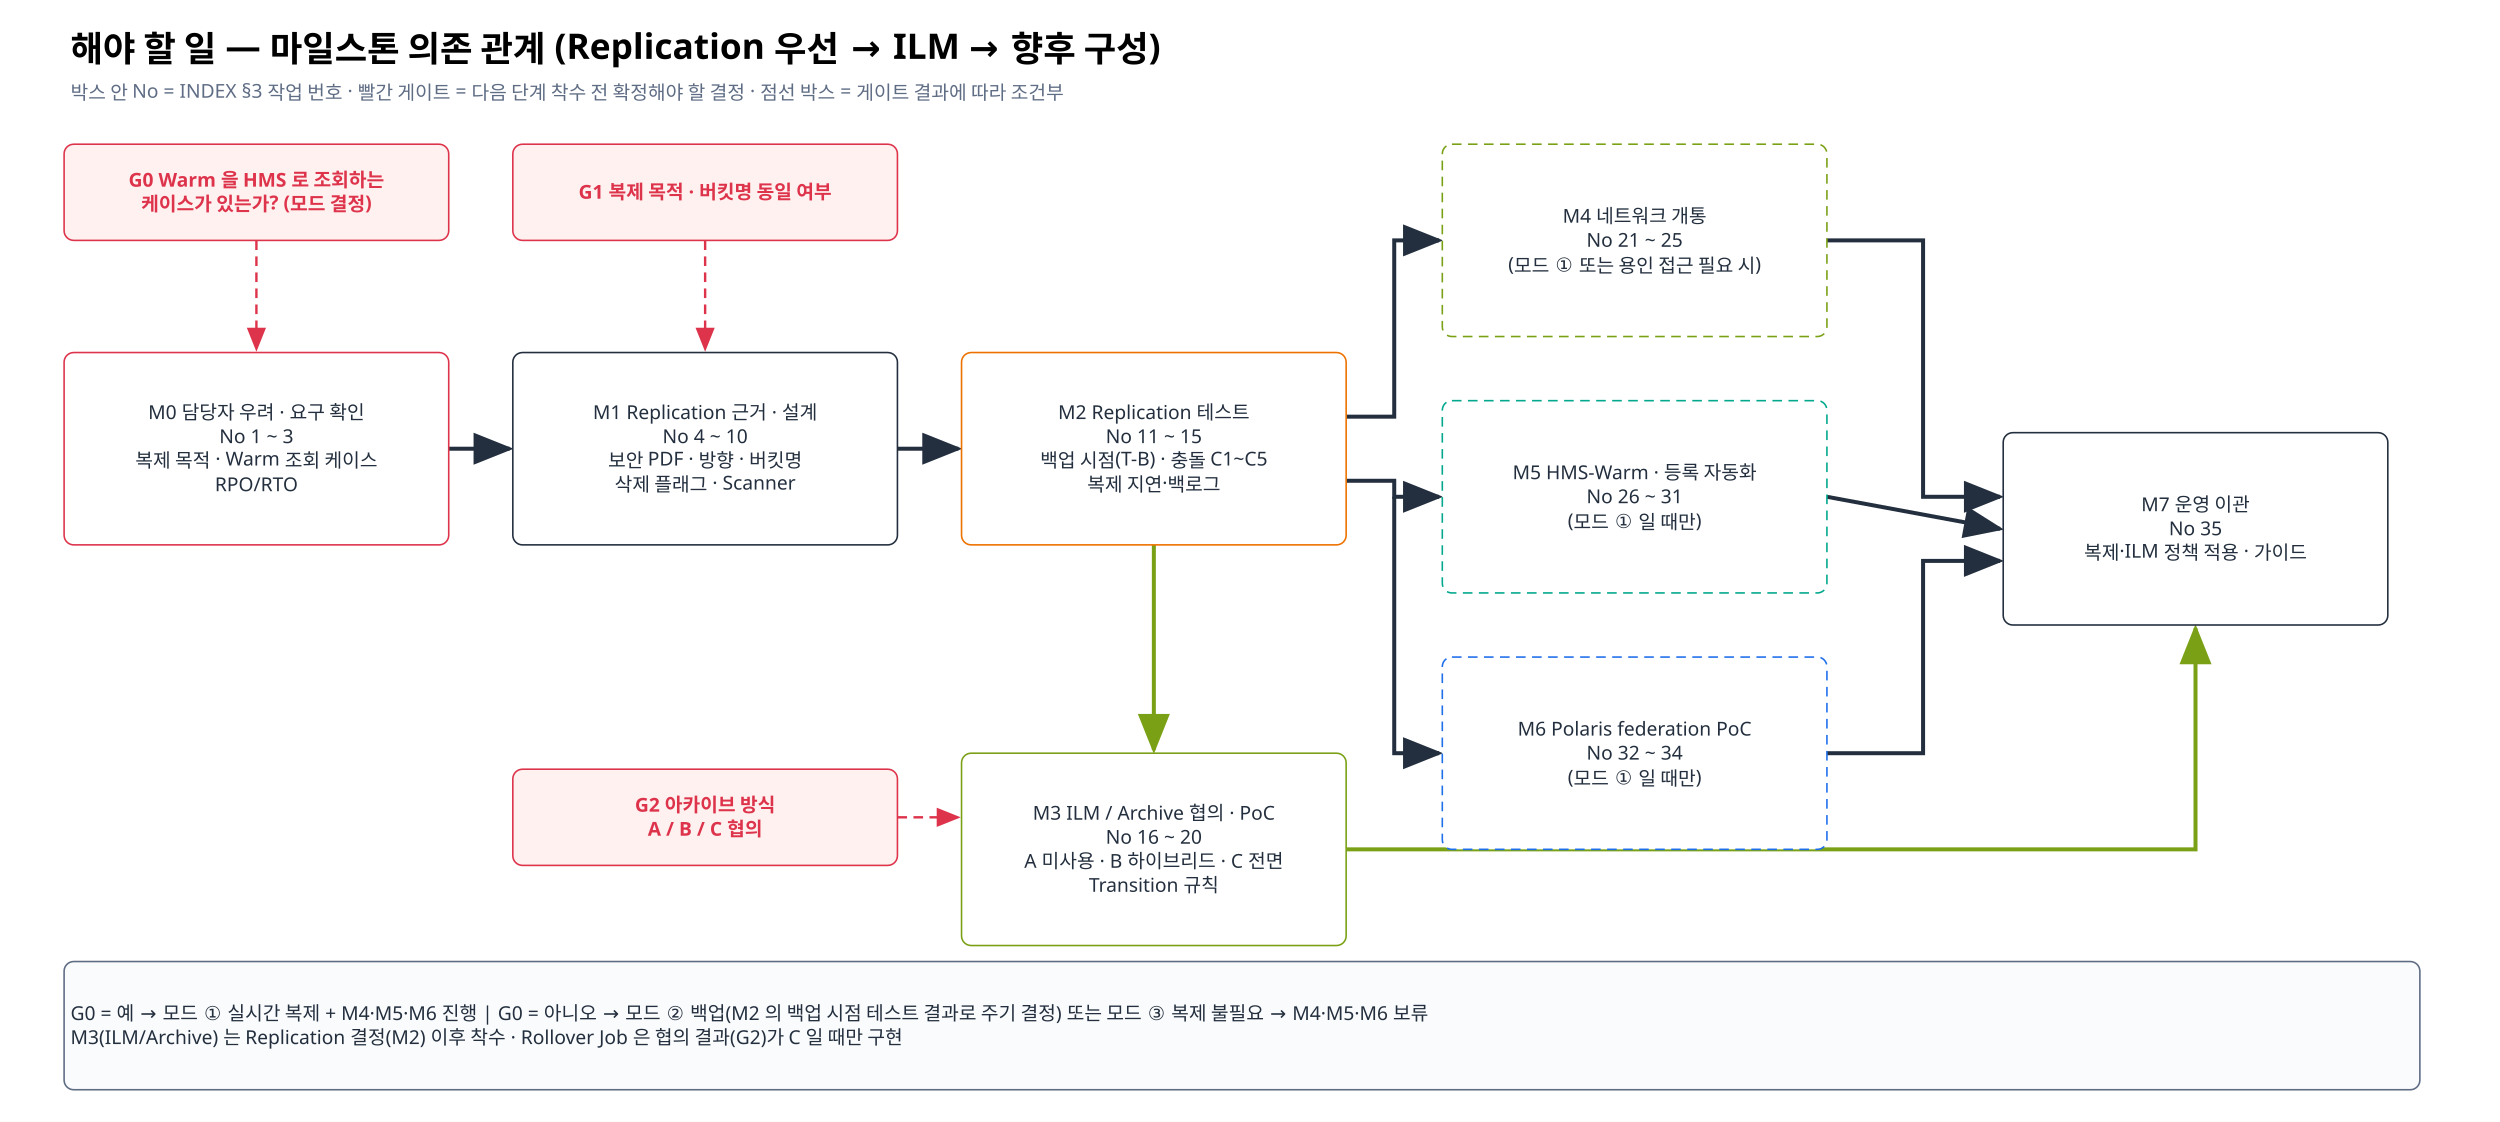
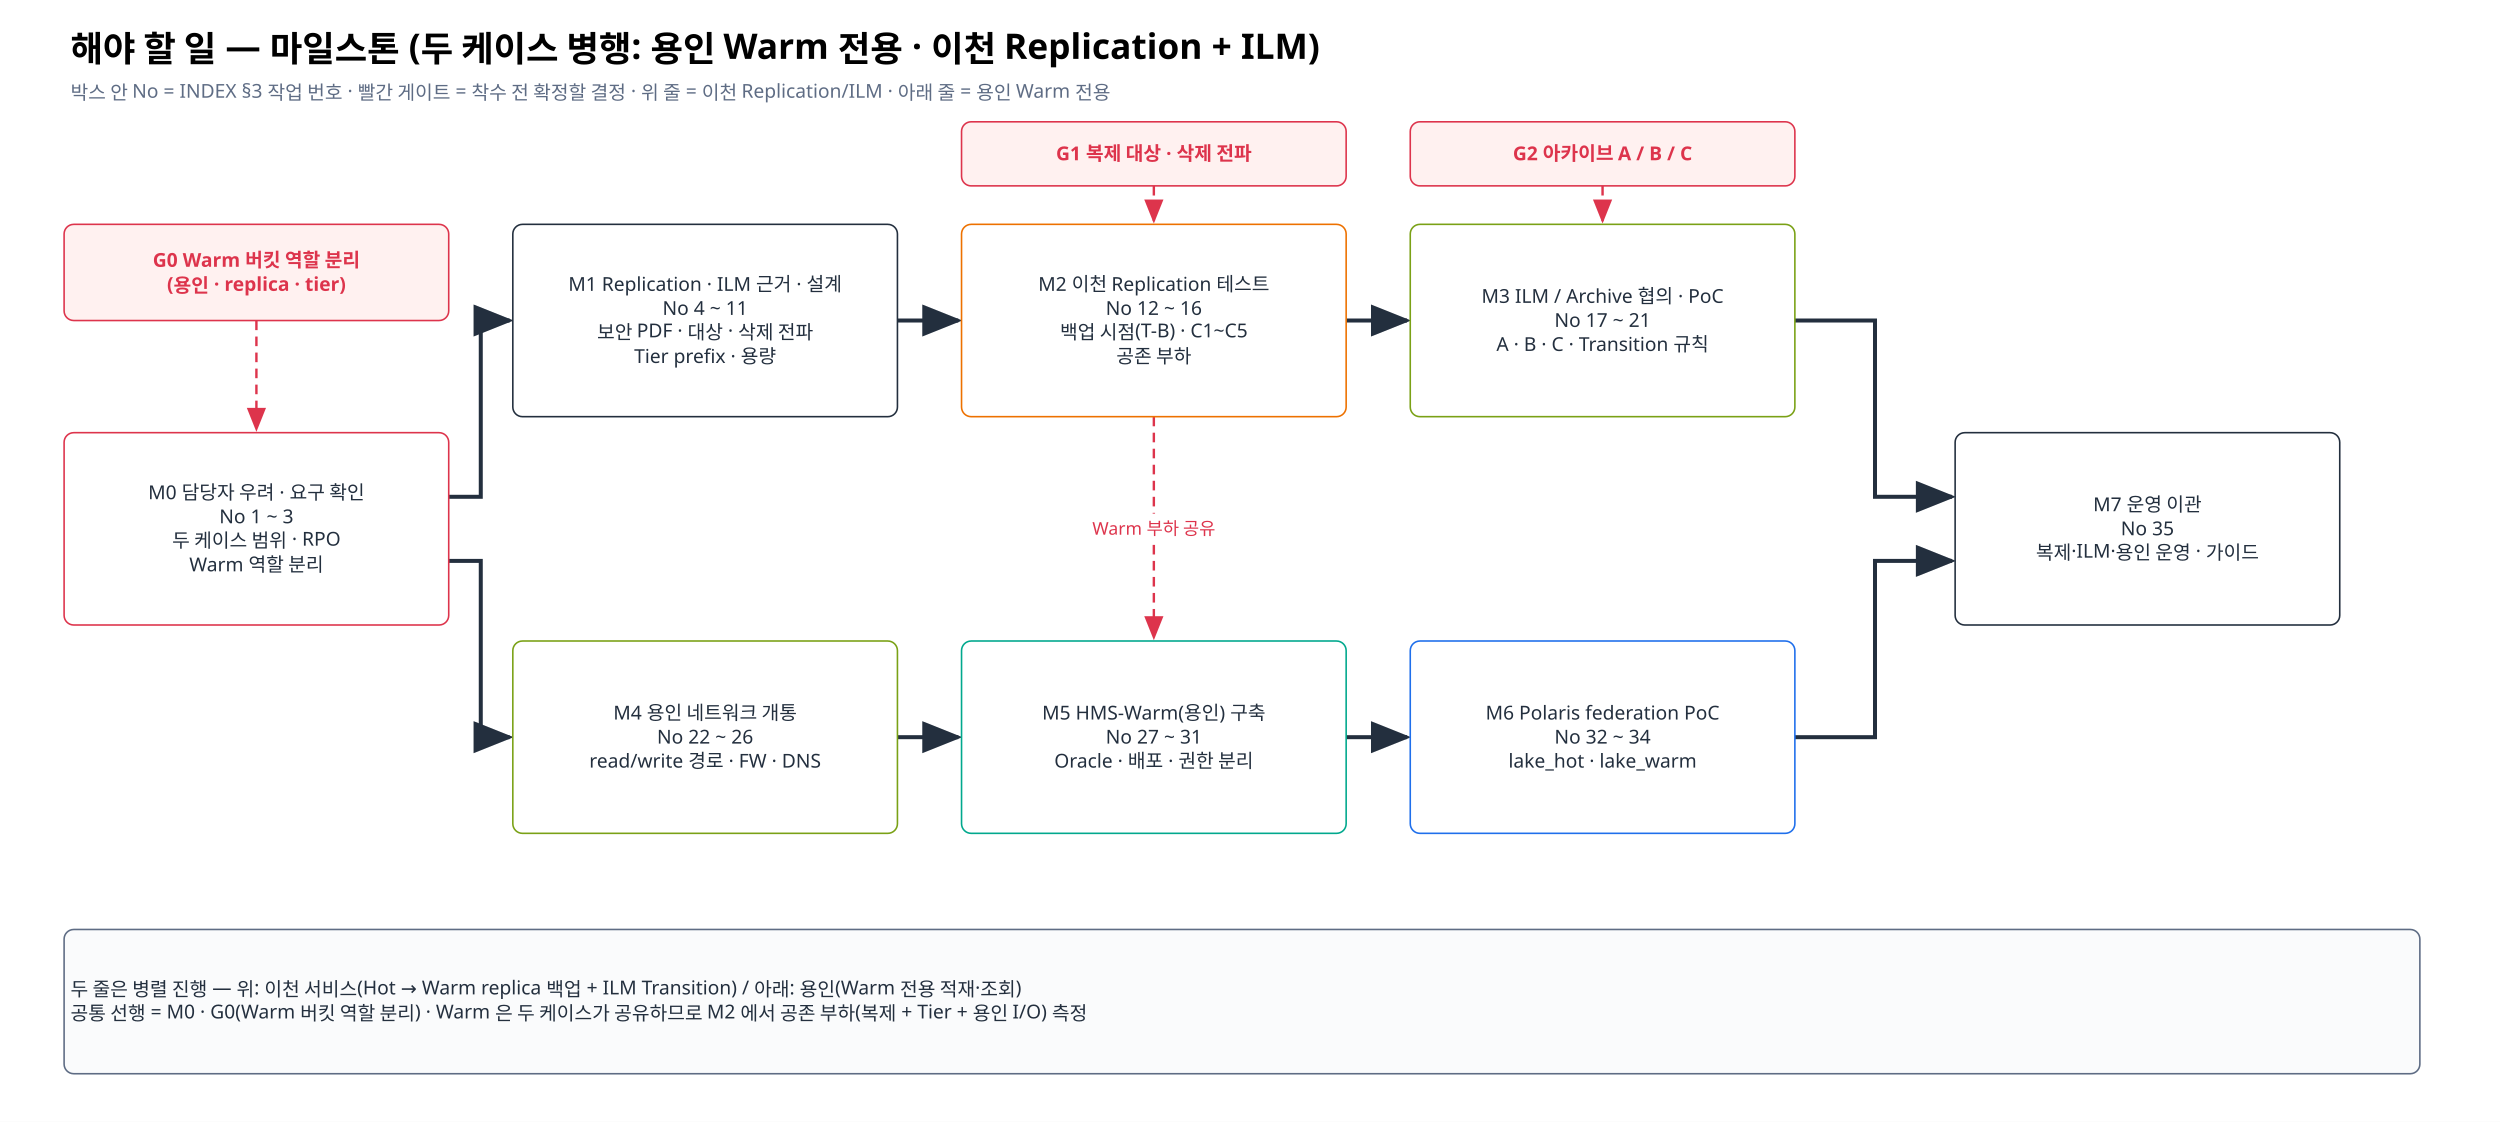
<svg xmlns="http://www.w3.org/2000/svg" width="1560" height="700" font-family="sans-serif">
  <rect width="100%" height="100%" fill="#fff" />
  <defs>
    <marker id="a" markerWidth="10" markerHeight="8" refX="9" refY="4" orient="auto-start-reverse">
      <path d="M0,0 L10,4 L0,8 z" fill="context-stroke" />
    </marker>
  </defs>
-   <polyline points="280.0,280.0 318.0,280.0" fill="none" stroke="#232F3E" stroke-width="2.5" marker-end="url(#a)" />
-   <polyline points="560.0,280.0 598.0,280.0" fill="none" stroke="#232F3E" stroke-width="2.5" marker-end="url(#a)" />
-   <polyline points="720.0,340.0 720.0,468.0" fill="none" stroke="#7AA116" stroke-width="2.5" marker-end="url(#a)" />
-   <polyline points="840.0,260.0 870.0,260.0 870.0,150.0 898.0,150.0" fill="none" stroke="#232F3E" stroke-width="2.5" marker-end="url(#a)" />
-   <polyline points="840.0,300.0 870.0,300.0 870.0,310.0 898.0,310.0" fill="none" stroke="#232F3E" stroke-width="2.5" marker-end="url(#a)" />
-   <polyline points="870.0,310.0 870.0,470.0 898.0,470.0" fill="none" stroke="#232F3E" stroke-width="2.5" marker-end="url(#a)" />
-   <polyline points="1140.0,150.0 1200.0,150.0 1200.0,310.0 1248.0,310.0" fill="none" stroke="#232F3E" stroke-width="2.5" marker-end="url(#a)" />
-   <polyline points="1140.0,310.0 1248.0,330.0" fill="none" stroke="#232F3E" stroke-width="2.5" marker-end="url(#a)" />
-   <polyline points="1140.0,470.0 1200.0,470.0 1200.0,350.0 1248.0,350.0" fill="none" stroke="#232F3E" stroke-width="2.5" marker-end="url(#a)" />
-   <polyline points="840.0,530.0 1370.0,530.0 1370.0,392.0" fill="none" stroke="#7AA116" stroke-width="2.5" marker-end="url(#a)" />
-   <polyline points="160.0,150.0 160.0,218.0" fill="none" stroke="#DD344C" stroke-width="1.5" stroke-dasharray="6 4" marker-end="url(#a)" />
-   <polyline points="440.0,150.0 440.0,218.0" fill="none" stroke="#DD344C" stroke-width="1.5" stroke-dasharray="6 4" marker-end="url(#a)" />
-   <polyline points="560.0,510.0 598.0,510.0" fill="none" stroke="#DD344C" stroke-width="1.5" stroke-dasharray="6 4" marker-end="url(#a)" />
-   <rect x="40" y="220" width="240" height="120" rx="6" fill="#FFFFFF" stroke="#DD344C" />
-   <text x="160.0" y="261.5" font-size="12" fill="#232F3E" text-anchor="middle" font-weight="normal">M0 담당자 우려 · 요구 확인</text>
-   <text x="160.0" y="276.5" font-size="12" fill="#232F3E" text-anchor="middle" font-weight="normal">No 1 ~ 3</text>
-   <text x="160.0" y="291.5" font-size="12" fill="#232F3E" text-anchor="middle" font-weight="normal">복제 목적 · Warm 조회 케이스</text>
-   <text x="160.0" y="306.5" font-size="12" fill="#232F3E" text-anchor="middle" font-weight="normal">RPO/RTO</text>
-   <rect x="320" y="220" width="240" height="120" rx="6" fill="#FFFFFF" stroke="#232F3E" />
-   <text x="440.0" y="261.5" font-size="12" fill="#232F3E" text-anchor="middle" font-weight="normal">M1 Replication 근거 · 설계</text>
-   <text x="440.0" y="276.5" font-size="12" fill="#232F3E" text-anchor="middle" font-weight="normal">No 4 ~ 10</text>
-   <text x="440.0" y="291.5" font-size="12" fill="#232F3E" text-anchor="middle" font-weight="normal">보안 PDF · 방향 · 버킷명</text>
-   <text x="440.0" y="306.5" font-size="12" fill="#232F3E" text-anchor="middle" font-weight="normal">삭제 플래그 · Scanner</text>
-   <rect x="600" y="220" width="240" height="120" rx="6" fill="#FFFFFF" stroke="#ED7100" />
-   <text x="720.0" y="261.5" font-size="12" fill="#232F3E" text-anchor="middle" font-weight="normal">M2 Replication 테스트</text>
-   <text x="720.0" y="276.5" font-size="12" fill="#232F3E" text-anchor="middle" font-weight="normal">No 11 ~ 15</text>
-   <text x="720.0" y="291.5" font-size="12" fill="#232F3E" text-anchor="middle" font-weight="normal">백업 시점(T-B) · 충돌 C1~C5</text>
-   <text x="720.0" y="306.5" font-size="12" fill="#232F3E" text-anchor="middle" font-weight="normal">복제 지연·백로그</text>
-   <rect x="600" y="470" width="240" height="120" rx="6" fill="#FFFFFF" stroke="#7AA116" />
-   <text x="720.0" y="511.5" font-size="12" fill="#232F3E" text-anchor="middle" font-weight="normal">M3 ILM / Archive 협의 · PoC</text>
-   <text x="720.0" y="526.5" font-size="12" fill="#232F3E" text-anchor="middle" font-weight="normal">No 16 ~ 20</text>
-   <text x="720.0" y="541.5" font-size="12" fill="#232F3E" text-anchor="middle" font-weight="normal">A 미사용 · B 하이브리드 · C 전면</text>
-   <text x="720.0" y="556.5" font-size="12" fill="#232F3E" text-anchor="middle" font-weight="normal">Transition 규칙</text>
-   <rect x="900" y="90" width="240" height="120" rx="6" fill="#FFFFFF" stroke="#7AA116" stroke-dasharray="6 4" />
-   <text x="1020.0" y="139.0" font-size="12" fill="#232F3E" text-anchor="middle" font-weight="normal">M4 네트워크 개통</text>
-   <text x="1020.0" y="154.0" font-size="12" fill="#232F3E" text-anchor="middle" font-weight="normal">No 21 ~ 25</text>
-   <text x="1020.0" y="169.0" font-size="12" fill="#232F3E" text-anchor="middle" font-weight="normal">(모드 ① 또는 용인 접근 필요 시)</text>
-   <rect x="900" y="250" width="240" height="120" rx="6" fill="#FFFFFF" stroke="#01A88D" stroke-dasharray="6 4" />
-   <text x="1020.0" y="299.0" font-size="12" fill="#232F3E" text-anchor="middle" font-weight="normal">M5 HMS-Warm · 등록 자동화</text>
-   <text x="1020.0" y="314.0" font-size="12" fill="#232F3E" text-anchor="middle" font-weight="normal">No 26 ~ 31</text>
-   <text x="1020.0" y="329.0" font-size="12" fill="#232F3E" text-anchor="middle" font-weight="normal">(모드 ① 일 때만)</text>
-   <rect x="900" y="410" width="240" height="120" rx="6" fill="#FFFFFF" stroke="#1F6FEB" stroke-dasharray="6 4" />
-   <text x="1020.0" y="459.0" font-size="12" fill="#232F3E" text-anchor="middle" font-weight="normal">M6 Polaris federation PoC</text>
-   <text x="1020.0" y="474.0" font-size="12" fill="#232F3E" text-anchor="middle" font-weight="normal">No 32 ~ 34</text>
-   <text x="1020.0" y="489.0" font-size="12" fill="#232F3E" text-anchor="middle" font-weight="normal">(모드 ① 일 때만)</text>
-   <rect x="1250" y="270" width="240" height="120" rx="6" fill="#FFFFFF" stroke="#232F3E" />
-   <text x="1370.0" y="319.0" font-size="12" fill="#232F3E" text-anchor="middle" font-weight="normal">M7 운영 이관</text>
-   <text x="1370.0" y="334.0" font-size="12" fill="#232F3E" text-anchor="middle" font-weight="normal">No 35</text>
-   <text x="1370.0" y="349.0" font-size="12" fill="#232F3E" text-anchor="middle" font-weight="normal">복제·ILM 정책 적용 · 가이드</text>
-   <rect x="40" y="90" width="240" height="60" rx="6" fill="#FFF1F0" stroke="#DD344C" />
-   <text x="160.0" y="116.5" font-size="12" fill="#DD344C" text-anchor="middle" font-weight="bold">G0 Warm 을 HMS 로 조회하는</text>
-   <text x="160.0" y="131.5" font-size="12" fill="#DD344C" text-anchor="middle" font-weight="bold">케이스가 있는가? (모드 결정)</text>
-   <rect x="320" y="90" width="240" height="60" rx="6" fill="#FFF1F0" stroke="#DD344C" />
-   <text x="440.0" y="124.0" font-size="12" fill="#DD344C" text-anchor="middle" font-weight="bold">G1 복제 목적 · 버킷명 동일 여부</text>
-   <rect x="320" y="480" width="240" height="60" rx="6" fill="#FFF1F0" stroke="#DD344C" />
-   <text x="440.0" y="506.5" font-size="12" fill="#DD344C" text-anchor="middle" font-weight="bold">G2 아카이브 방식</text>
-   <text x="440.0" y="521.5" font-size="12" fill="#DD344C" text-anchor="middle" font-weight="bold">A / B / C 협의</text>
-   <rect x="40" y="600" width="1470" height="80" rx="6" fill="#FAFBFC" stroke="#5E6C84" />
-   <text x="44" y="636.5" font-size="12" fill="#232F3E" text-anchor="start" font-weight="normal">G0 = 예 → 모드 ① 실시간 복제 + M4·M5·M6 진행   |   G0 = 아니오 → 모드 ② 백업(M2 의 백업 시점 테스트 결과로 주기 결정) 또는 모드 ③ 복제 불필요 → M4·M5·M6 보류</text>
-   <text x="44" y="651.5" font-size="12" fill="#232F3E" text-anchor="start" font-weight="normal">M3(ILM/Archive) 는 Replication 결정(M2) 이후 착수 · Rollover Job 은 협의 결과(G2)가 C 일 때만 구현</text>
-   <text x="44" y="38.333" font-size="22" fill="#000000" text-anchor="start" font-weight="bold">해야 할 일 — 마일스톤 의존 관계 (Replication 우선 → ILM → 향후 구성)</text>
-   <text x="44" y="62.0" font-size="12" fill="#5E6C84" text-anchor="start" font-weight="normal">박스 안 No = INDEX §3 작업 번호 · 빨간 게이트 = 다음 단계 착수 전 확정해야 할 결정 · 점선 박스 = 게이트 결과에 따라 조건부</text>
+   <polyline points="280.0,310.0 300.0,310.0 300.0,200.0 318.0,200.0" fill="none" stroke="#232F3E" stroke-width="2.5" marker-end="url(#a)" />
+   <polyline points="280.0,350.0 300.0,350.0 300.0,460.0 318.0,460.0" fill="none" stroke="#232F3E" stroke-width="2.5" marker-end="url(#a)" />
+   <polyline points="560.0,200.0 598.0,200.0" fill="none" stroke="#232F3E" stroke-width="2.5" marker-end="url(#a)" />
+   <polyline points="840.0,200.0 878.0,200.0" fill="none" stroke="#232F3E" stroke-width="2.5" marker-end="url(#a)" />
+   <polyline points="560.0,460.0 598.0,460.0" fill="none" stroke="#232F3E" stroke-width="2.5" marker-end="url(#a)" />
+   <polyline points="840.0,460.0 878.0,460.0" fill="none" stroke="#232F3E" stroke-width="2.5" marker-end="url(#a)" />
+   <polyline points="1120.0,200.0 1170.0,200.0 1170.0,310.0 1218.0,310.0" fill="none" stroke="#232F3E" stroke-width="2.5" marker-end="url(#a)" />
+   <polyline points="1120.0,460.0 1170.0,460.0 1170.0,350.0 1218.0,350.0" fill="none" stroke="#232F3E" stroke-width="2.5" marker-end="url(#a)" />
+   <polyline points="720.0,260.0 720.0,398.0" fill="none" stroke="#DD344C" stroke-width="1.5" stroke-dasharray="6 4" marker-end="url(#a)" />
+   <polyline points="160.0,200.0 160.0,268.0" fill="none" stroke="#DD344C" stroke-width="1.5" stroke-dasharray="6 4" marker-end="url(#a)" />
+   <polyline points="720.0,116.0 720.0,138.0" fill="none" stroke="#DD344C" stroke-width="1.5" stroke-dasharray="6 4" marker-end="url(#a)" />
+   <polyline points="1000.0,116.0 1000.0,138.0" fill="none" stroke="#DD344C" stroke-width="1.5" stroke-dasharray="6 4" marker-end="url(#a)" />
+   <rect x="40" y="270" width="240" height="120" rx="6" fill="#FFFFFF" stroke="#DD344C" />
+   <text x="160.0" y="311.5" font-size="12" fill="#232F3E" text-anchor="middle" font-weight="normal">M0 담당자 우려 · 요구 확인</text>
+   <text x="160.0" y="326.5" font-size="12" fill="#232F3E" text-anchor="middle" font-weight="normal">No 1 ~ 3</text>
+   <text x="160.0" y="341.5" font-size="12" fill="#232F3E" text-anchor="middle" font-weight="normal">두 케이스 범위 · RPO</text>
+   <text x="160.0" y="356.5" font-size="12" fill="#232F3E" text-anchor="middle" font-weight="normal">Warm 역할 분리</text>
+   <rect x="320" y="140" width="240" height="120" rx="6" fill="#FFFFFF" stroke="#232F3E" />
+   <text x="440.0" y="181.5" font-size="12" fill="#232F3E" text-anchor="middle" font-weight="normal">M1 Replication · ILM 근거 · 설계</text>
+   <text x="440.0" y="196.5" font-size="12" fill="#232F3E" text-anchor="middle" font-weight="normal">No 4 ~ 11</text>
+   <text x="440.0" y="211.5" font-size="12" fill="#232F3E" text-anchor="middle" font-weight="normal">보안 PDF · 대상 · 삭제 전파</text>
+   <text x="440.0" y="226.5" font-size="12" fill="#232F3E" text-anchor="middle" font-weight="normal">Tier prefix · 용량</text>
+   <rect x="600" y="140" width="240" height="120" rx="6" fill="#FFFFFF" stroke="#ED7100" />
+   <text x="720.0" y="181.5" font-size="12" fill="#232F3E" text-anchor="middle" font-weight="normal">M2 이천 Replication 테스트</text>
+   <text x="720.0" y="196.5" font-size="12" fill="#232F3E" text-anchor="middle" font-weight="normal">No 12 ~ 16</text>
+   <text x="720.0" y="211.5" font-size="12" fill="#232F3E" text-anchor="middle" font-weight="normal">백업 시점(T-B) · C1~C5</text>
+   <text x="720.0" y="226.5" font-size="12" fill="#232F3E" text-anchor="middle" font-weight="normal">공존 부하</text>
+   <rect x="880" y="140" width="240" height="120" rx="6" fill="#FFFFFF" stroke="#7AA116" />
+   <text x="1000.0" y="189.0" font-size="12" fill="#232F3E" text-anchor="middle" font-weight="normal">M3 ILM / Archive 협의 · PoC</text>
+   <text x="1000.0" y="204.0" font-size="12" fill="#232F3E" text-anchor="middle" font-weight="normal">No 17 ~ 21</text>
+   <text x="1000.0" y="219.0" font-size="12" fill="#232F3E" text-anchor="middle" font-weight="normal">A · B · C · Transition 규칙</text>
+   <rect x="320" y="400" width="240" height="120" rx="6" fill="#FFFFFF" stroke="#7AA116" />
+   <text x="440.0" y="449.0" font-size="12" fill="#232F3E" text-anchor="middle" font-weight="normal">M4 용인 네트워크 개통</text>
+   <text x="440.0" y="464.0" font-size="12" fill="#232F3E" text-anchor="middle" font-weight="normal">No 22 ~ 26</text>
+   <text x="440.0" y="479.0" font-size="12" fill="#232F3E" text-anchor="middle" font-weight="normal">read/write 경로 · FW · DNS</text>
+   <rect x="600" y="400" width="240" height="120" rx="6" fill="#FFFFFF" stroke="#01A88D" />
+   <text x="720.0" y="449.0" font-size="12" fill="#232F3E" text-anchor="middle" font-weight="normal">M5 HMS-Warm(용인) 구축</text>
+   <text x="720.0" y="464.0" font-size="12" fill="#232F3E" text-anchor="middle" font-weight="normal">No 27 ~ 31</text>
+   <text x="720.0" y="479.0" font-size="12" fill="#232F3E" text-anchor="middle" font-weight="normal">Oracle · 배포 · 권한 분리</text>
+   <rect x="880" y="400" width="240" height="120" rx="6" fill="#FFFFFF" stroke="#1F6FEB" />
+   <text x="1000.0" y="449.0" font-size="12" fill="#232F3E" text-anchor="middle" font-weight="normal">M6 Polaris federation PoC</text>
+   <text x="1000.0" y="464.0" font-size="12" fill="#232F3E" text-anchor="middle" font-weight="normal">No 32 ~ 34</text>
+   <text x="1000.0" y="479.0" font-size="12" fill="#232F3E" text-anchor="middle" font-weight="normal">lake_hot · lake_warm</text>
+   <rect x="1220" y="270" width="240" height="120" rx="6" fill="#FFFFFF" stroke="#232F3E" />
+   <text x="1340.0" y="319.0" font-size="12" fill="#232F3E" text-anchor="middle" font-weight="normal">M7 운영 이관</text>
+   <text x="1340.0" y="334.0" font-size="12" fill="#232F3E" text-anchor="middle" font-weight="normal">No 35</text>
+   <text x="1340.0" y="349.0" font-size="12" fill="#232F3E" text-anchor="middle" font-weight="normal">복제·ILM·용인 운영 · 가이드</text>
+   <rect x="40" y="140" width="240" height="60" rx="6" fill="#FFF1F0" stroke="#DD344C" />
+   <text x="160.0" y="166.5" font-size="12" fill="#DD344C" text-anchor="middle" font-weight="bold">G0 Warm 버킷 역할 분리</text>
+   <text x="160.0" y="181.5" font-size="12" fill="#DD344C" text-anchor="middle" font-weight="bold">(용인 · replica · tier)</text>
+   <rect x="600" y="76" width="240" height="40" rx="6" fill="#FFF1F0" stroke="#DD344C" />
+   <text x="720.0" y="100.0" font-size="12" fill="#DD344C" text-anchor="middle" font-weight="bold">G1 복제 대상 · 삭제 전파</text>
+   <rect x="880" y="76" width="240" height="40" rx="6" fill="#FFF1F0" stroke="#DD344C" />
+   <text x="1000.0" y="100.0" font-size="12" fill="#DD344C" text-anchor="middle" font-weight="bold">G2 아카이브 A / B / C</text>
+   <rect x="40" y="580" width="1470" height="90" rx="6" fill="#FAFBFC" stroke="#5E6C84" />
+   <text x="44" y="621.5" font-size="12" fill="#232F3E" text-anchor="start" font-weight="normal">두 줄은 병렬 진행 — 위: 이천 서비스(Hot → Warm replica 백업 + ILM Transition) / 아래: 용인(Warm 전용 적재·조회)</text>
+   <text x="44" y="636.5" font-size="12" fill="#232F3E" text-anchor="start" font-weight="normal">공통 선행 = M0 · G0(Warm 버킷 역할 분리) · Warm 은 두 케이스가 공유하므로 M2 에서 공존 부하(복제 + Tier + 용인 I/O) 측정</text>
+   <text x="44" y="38.333" font-size="22" fill="#000000" text-anchor="start" font-weight="bold">해야 할 일 — 마일스톤 (두 케이스 병행: 용인 Warm 전용 · 이천 Replication + ILM)</text>
+   <text x="44" y="62.0" font-size="12" fill="#5E6C84" text-anchor="start" font-weight="normal">박스 안 No = INDEX §3 작업 번호 · 빨간 게이트 = 착수 전 확정할 결정 · 위 줄 = 이천 Replication/ILM · 아래 줄 = 용인 Warm 전용</text>
+   <rect x="670.0" y="320.5" width="100" height="19" fill="#FFFFFF" />
+   <text x="720.0" y="333.667" font-size="11" fill="#DD344C" text-anchor="middle" font-weight="normal">Warm 부하 공유</text>
</svg>
